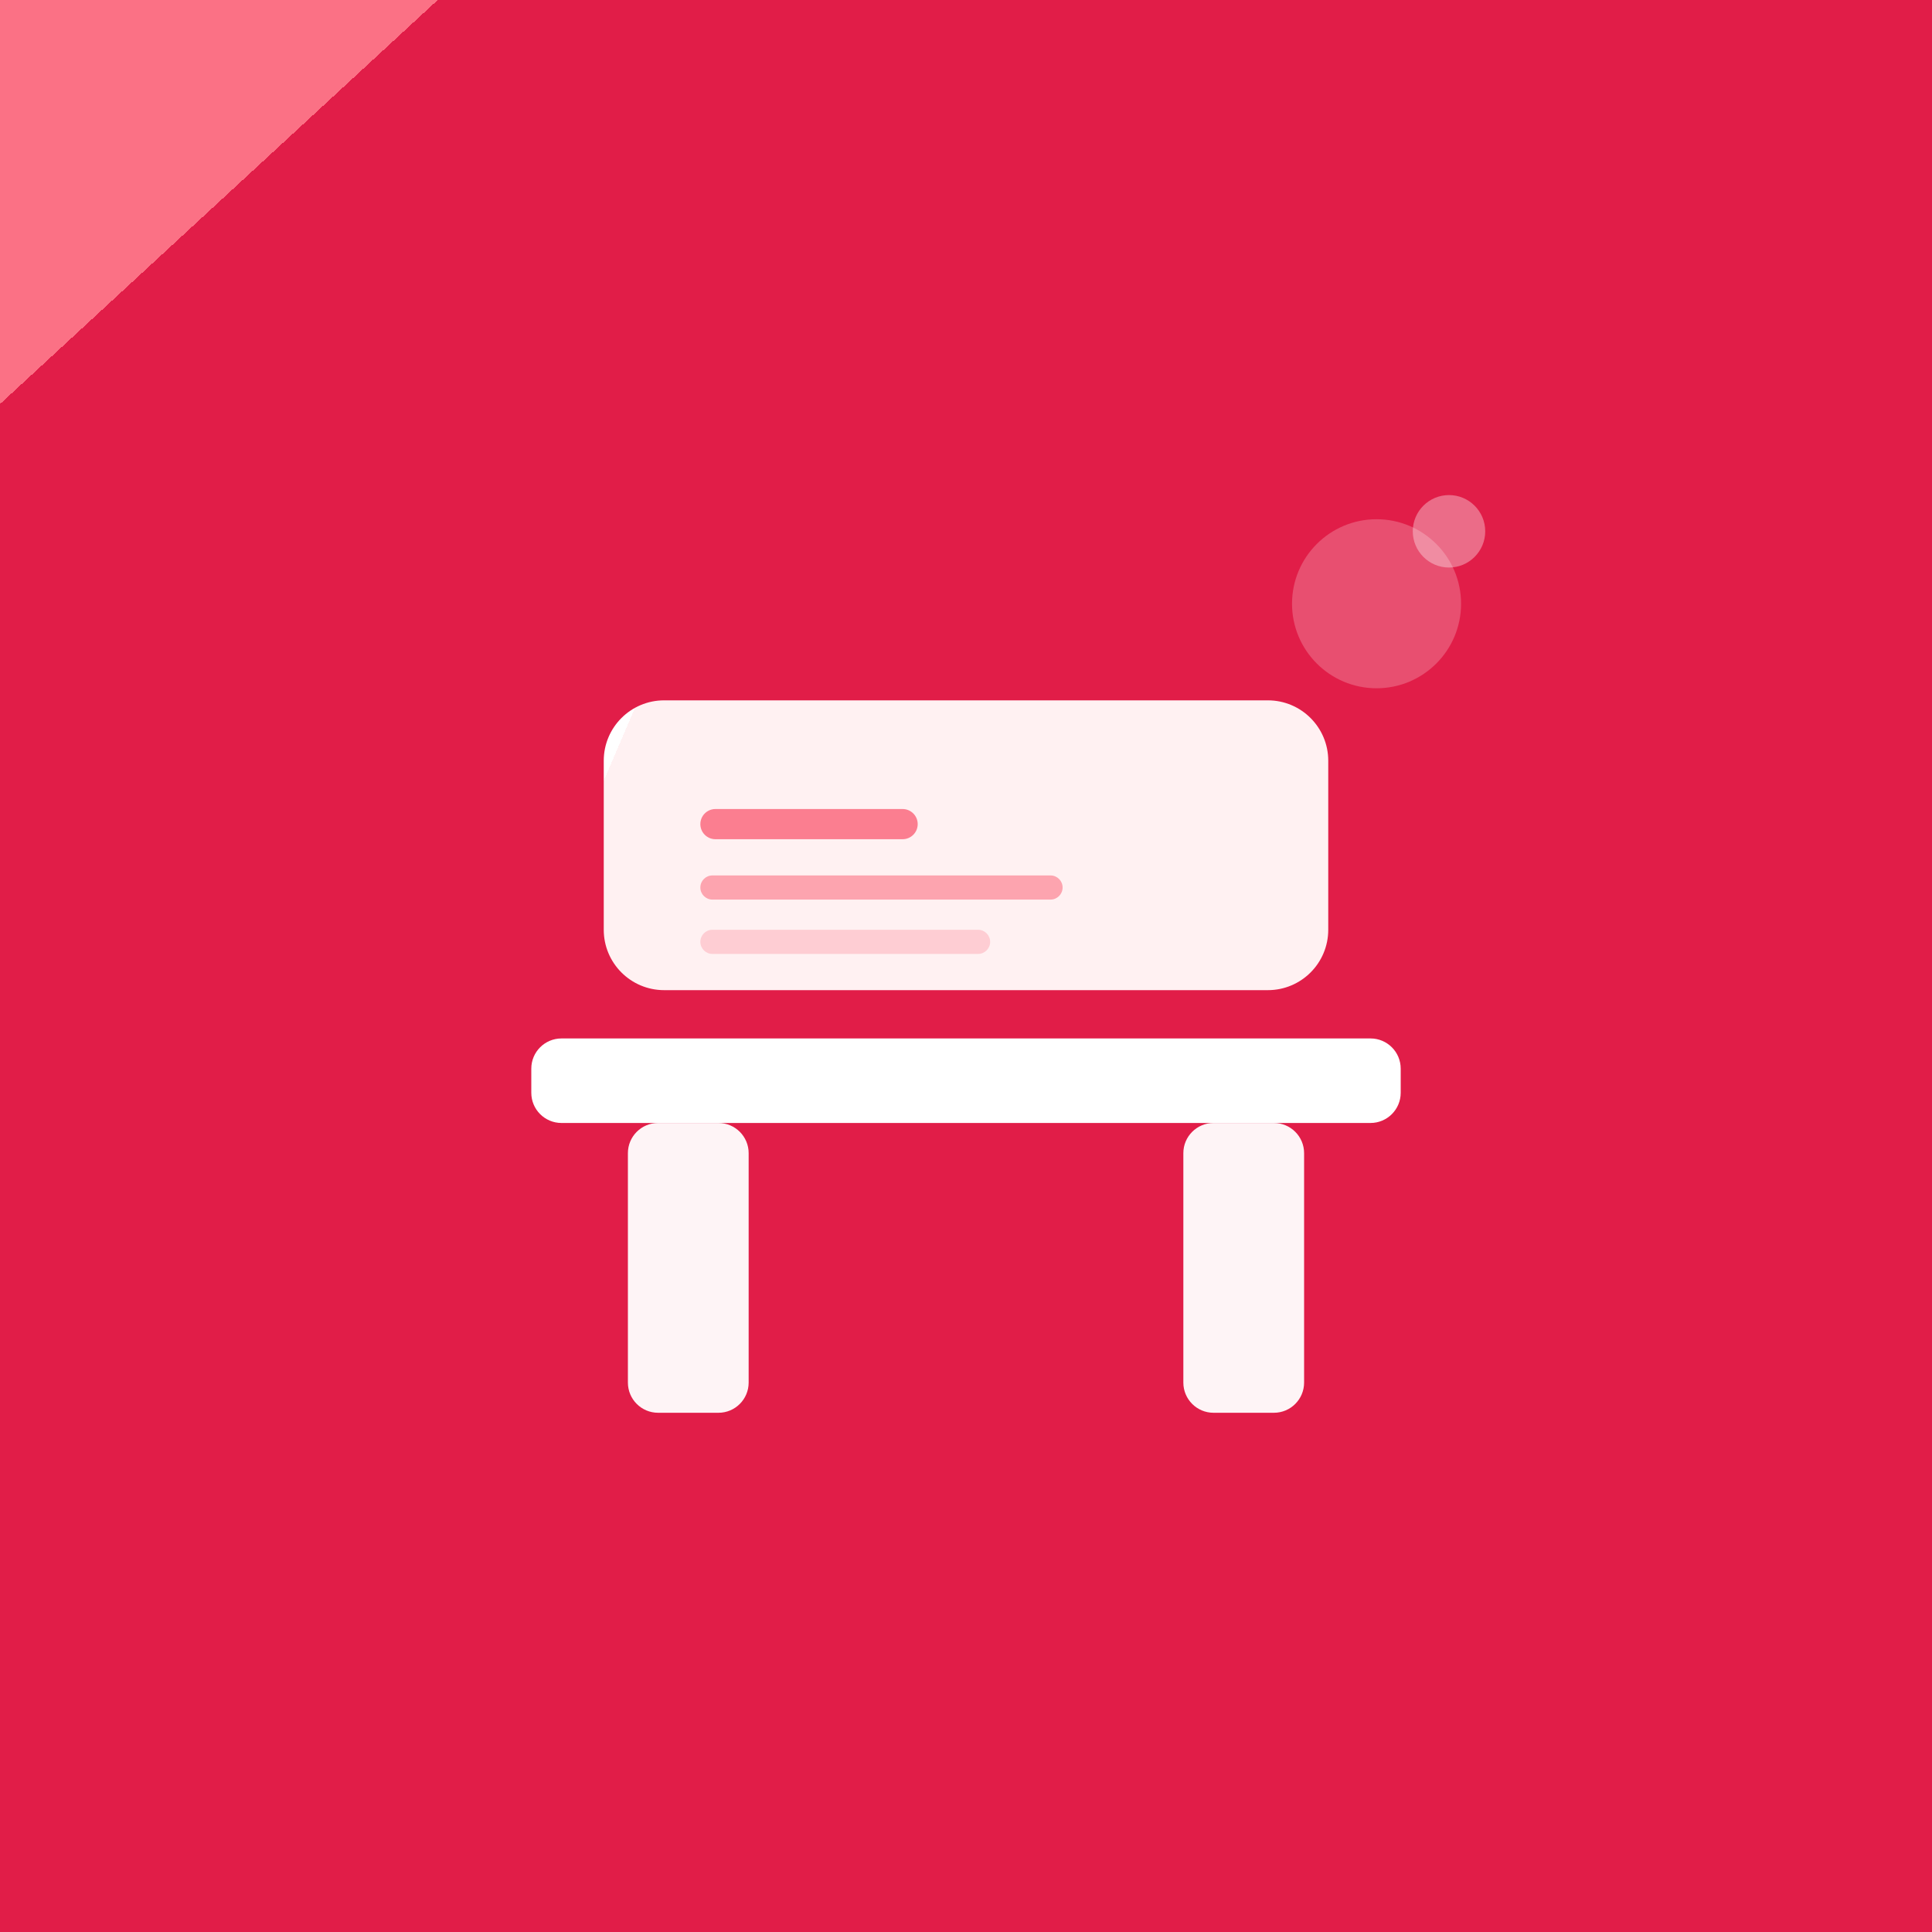
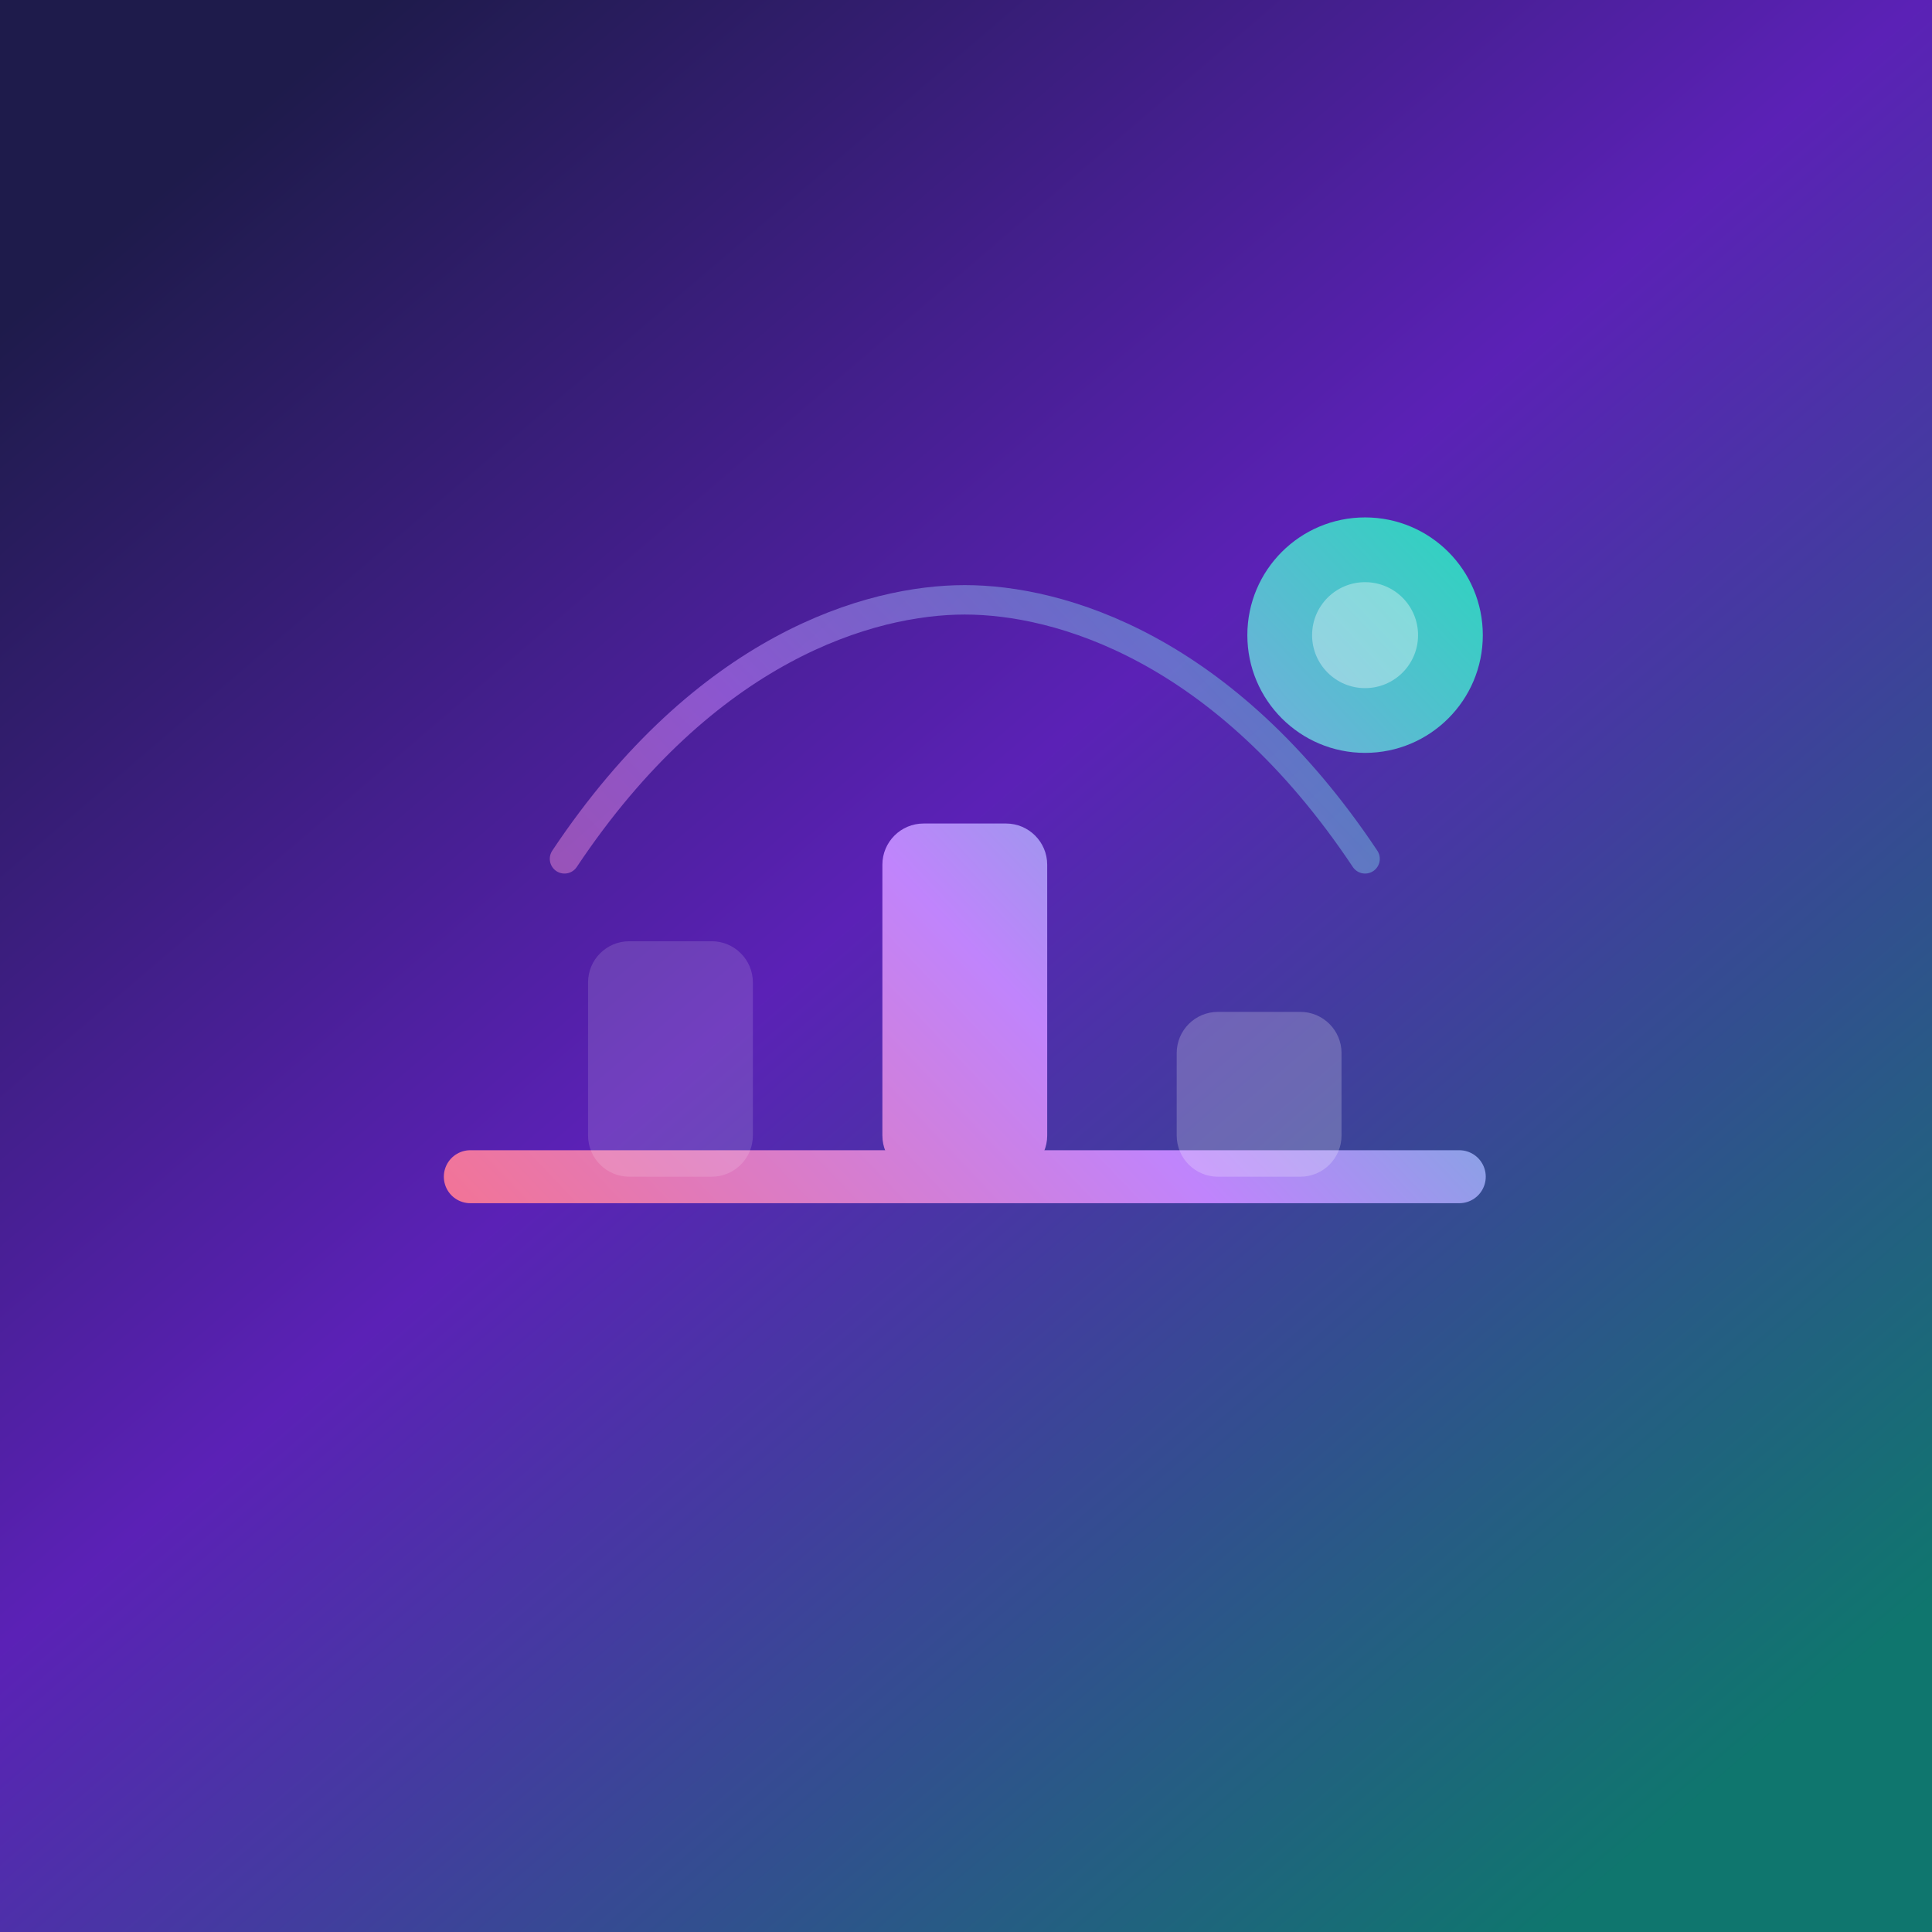
<svg xmlns="http://www.w3.org/2000/svg" viewBox="0 0 512 512" fill="none">
  <defs>
-     <linearGradient id="pd-bg" x1="64" y1="48" x2="448" y2="464" gradientUnits="userSpaceOnUse">
+     <linearGradient id="pd-bg" x1="64" y1="32" x2="448" y2="480" gradientUnits="userSpaceOnUse">
+       <stop stop-color="#1e1b4b" />
+       <stop offset="0.45" stop-color="#5b21b6" />
+       <stop offset="1" stop-color="#0f766e" />
+     </linearGradient>
+     <linearGradient id="pd-accent" x1="96" y1="400" x2="416" y2="96" gradientUnits="userSpaceOnUse">
      <stop stop-color="#fb7185" />
-       <stop stop-color="#e11d48" />
-     </linearGradient>
-     <linearGradient id="pd-surface" x1="144" y1="176" x2="368" y2="272" gradientUnits="userSpaceOnUse">
-       <stop stop-color="#ffffff" />
-       <stop stop-color="#fff1f2" />
+       <stop offset="0.5" stop-color="#c084fc" />
+       <stop offset="1" stop-color="#2dd4bf" />
    </linearGradient>
  </defs>
  <rect width="512" height="512" fill="url(#pd-bg)" />
-   <g transform="translate(51.2 51.2) scale(0.8)">
-     <rect x="136" y="168" width="240" height="96" rx="20" fill="url(#pd-surface)" />
-     <rect x="168" y="204" width="72" height="10" rx="5" fill="#fb7185" opacity="0.9" />
-     <rect x="168" y="226" width="120" height="8" rx="4" fill="#fda4af" />
-     <rect x="168" y="244" width="96" height="8" rx="4" fill="#fecdd3" />
-     <rect x="112" y="280" width="288" height="28" rx="10" fill="#ffffff" />
-     <rect x="144" y="308" width="40" height="96" rx="10" fill="#ffffff" opacity="0.95" />
-     <rect x="328" y="308" width="40" height="96" rx="10" fill="#ffffff" opacity="0.95" />
-     <circle cx="392" cy="136" r="28" fill="#ffffff" opacity="0.22" />
-     <circle cx="416" cy="112" r="12" fill="#ffffff" opacity="0.35" />
+   <g transform="translate(56 56) scale(0.78)">
+     <path d="M88 328h336" stroke="url(#pd-accent)" stroke-width="18" stroke-linecap="round" />
+     <rect x="128" y="248" width="56" height="80" rx="14" fill="#ffffff" fill-opacity="0.14" />
+     <rect x="228" y="208" width="56" height="120" rx="14" fill="url(#pd-accent)" />
+     <rect x="328" y="272" width="56" height="56" rx="14" fill="#ffffff" fill-opacity="0.22" />
+     <path d="M120 220c48-72 104-88 136-88s88 16 136 88" stroke="url(#pd-accent)" stroke-width="10" stroke-linecap="round" fill="none" opacity="0.55" />
+     <circle cx="392" cy="144" r="40" fill="url(#pd-accent)" />
+     <circle cx="392" cy="144" r="18" fill="#ffffff" fill-opacity="0.35" />
  </g>
</svg>
